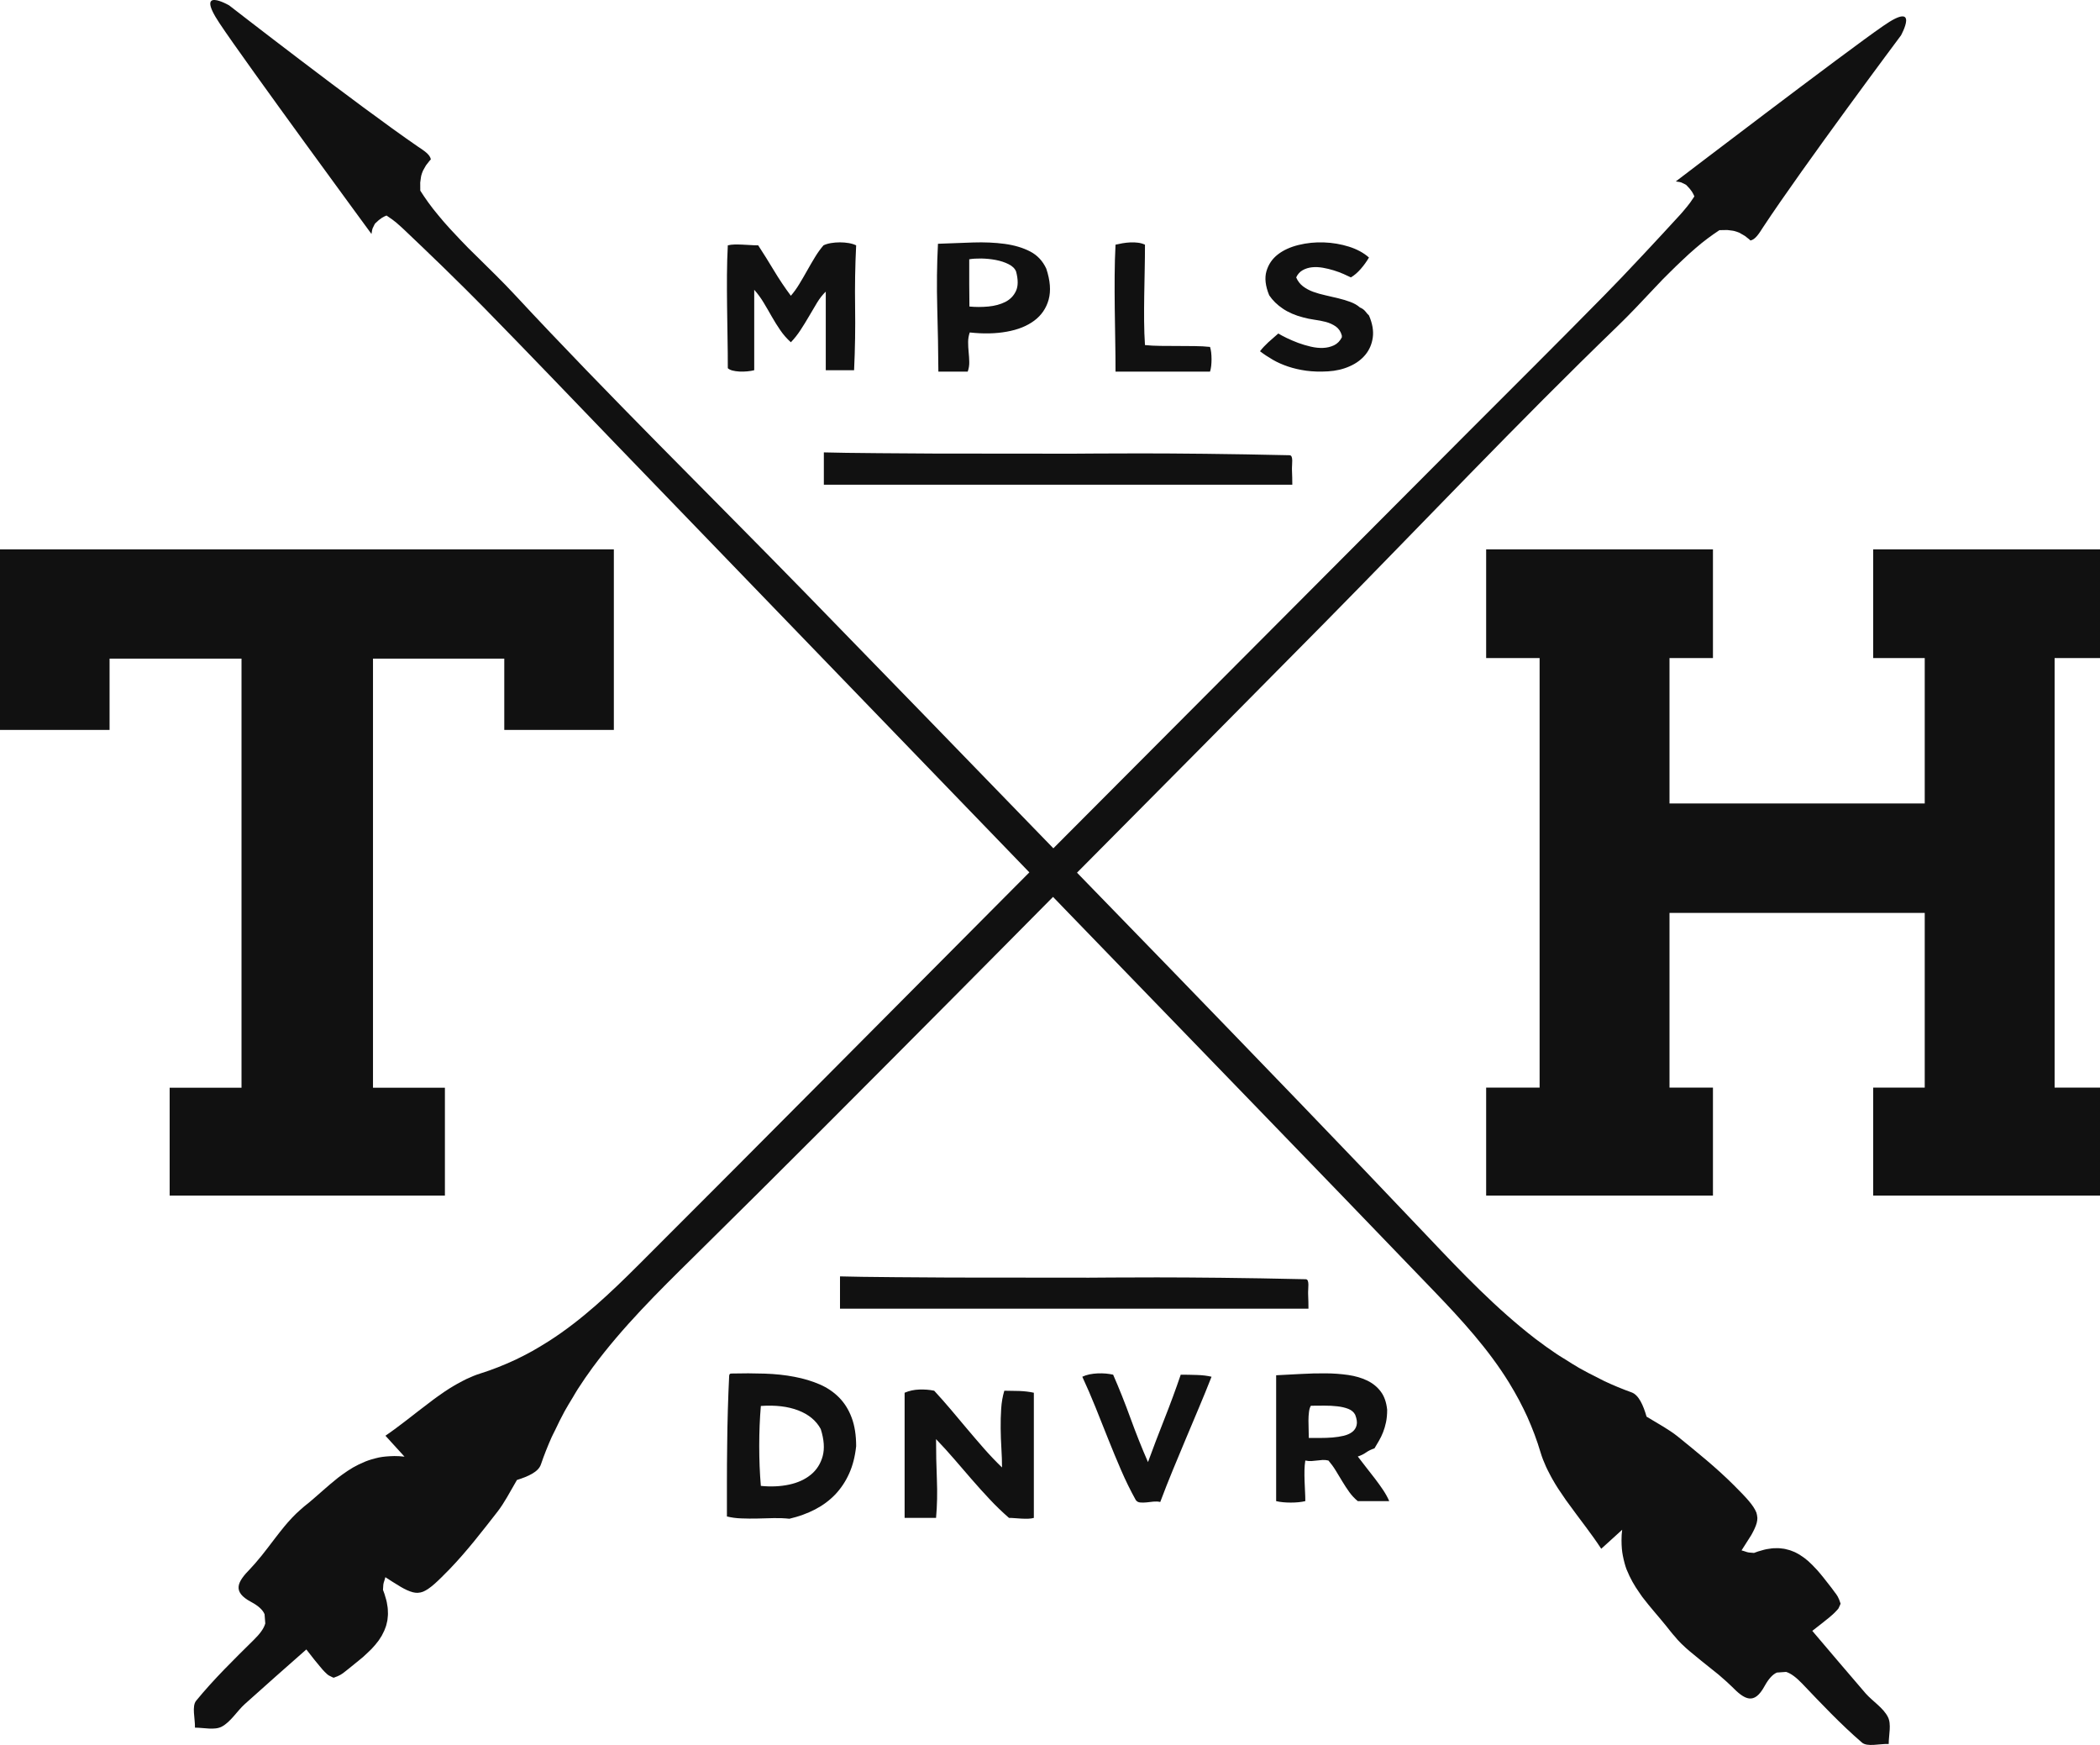
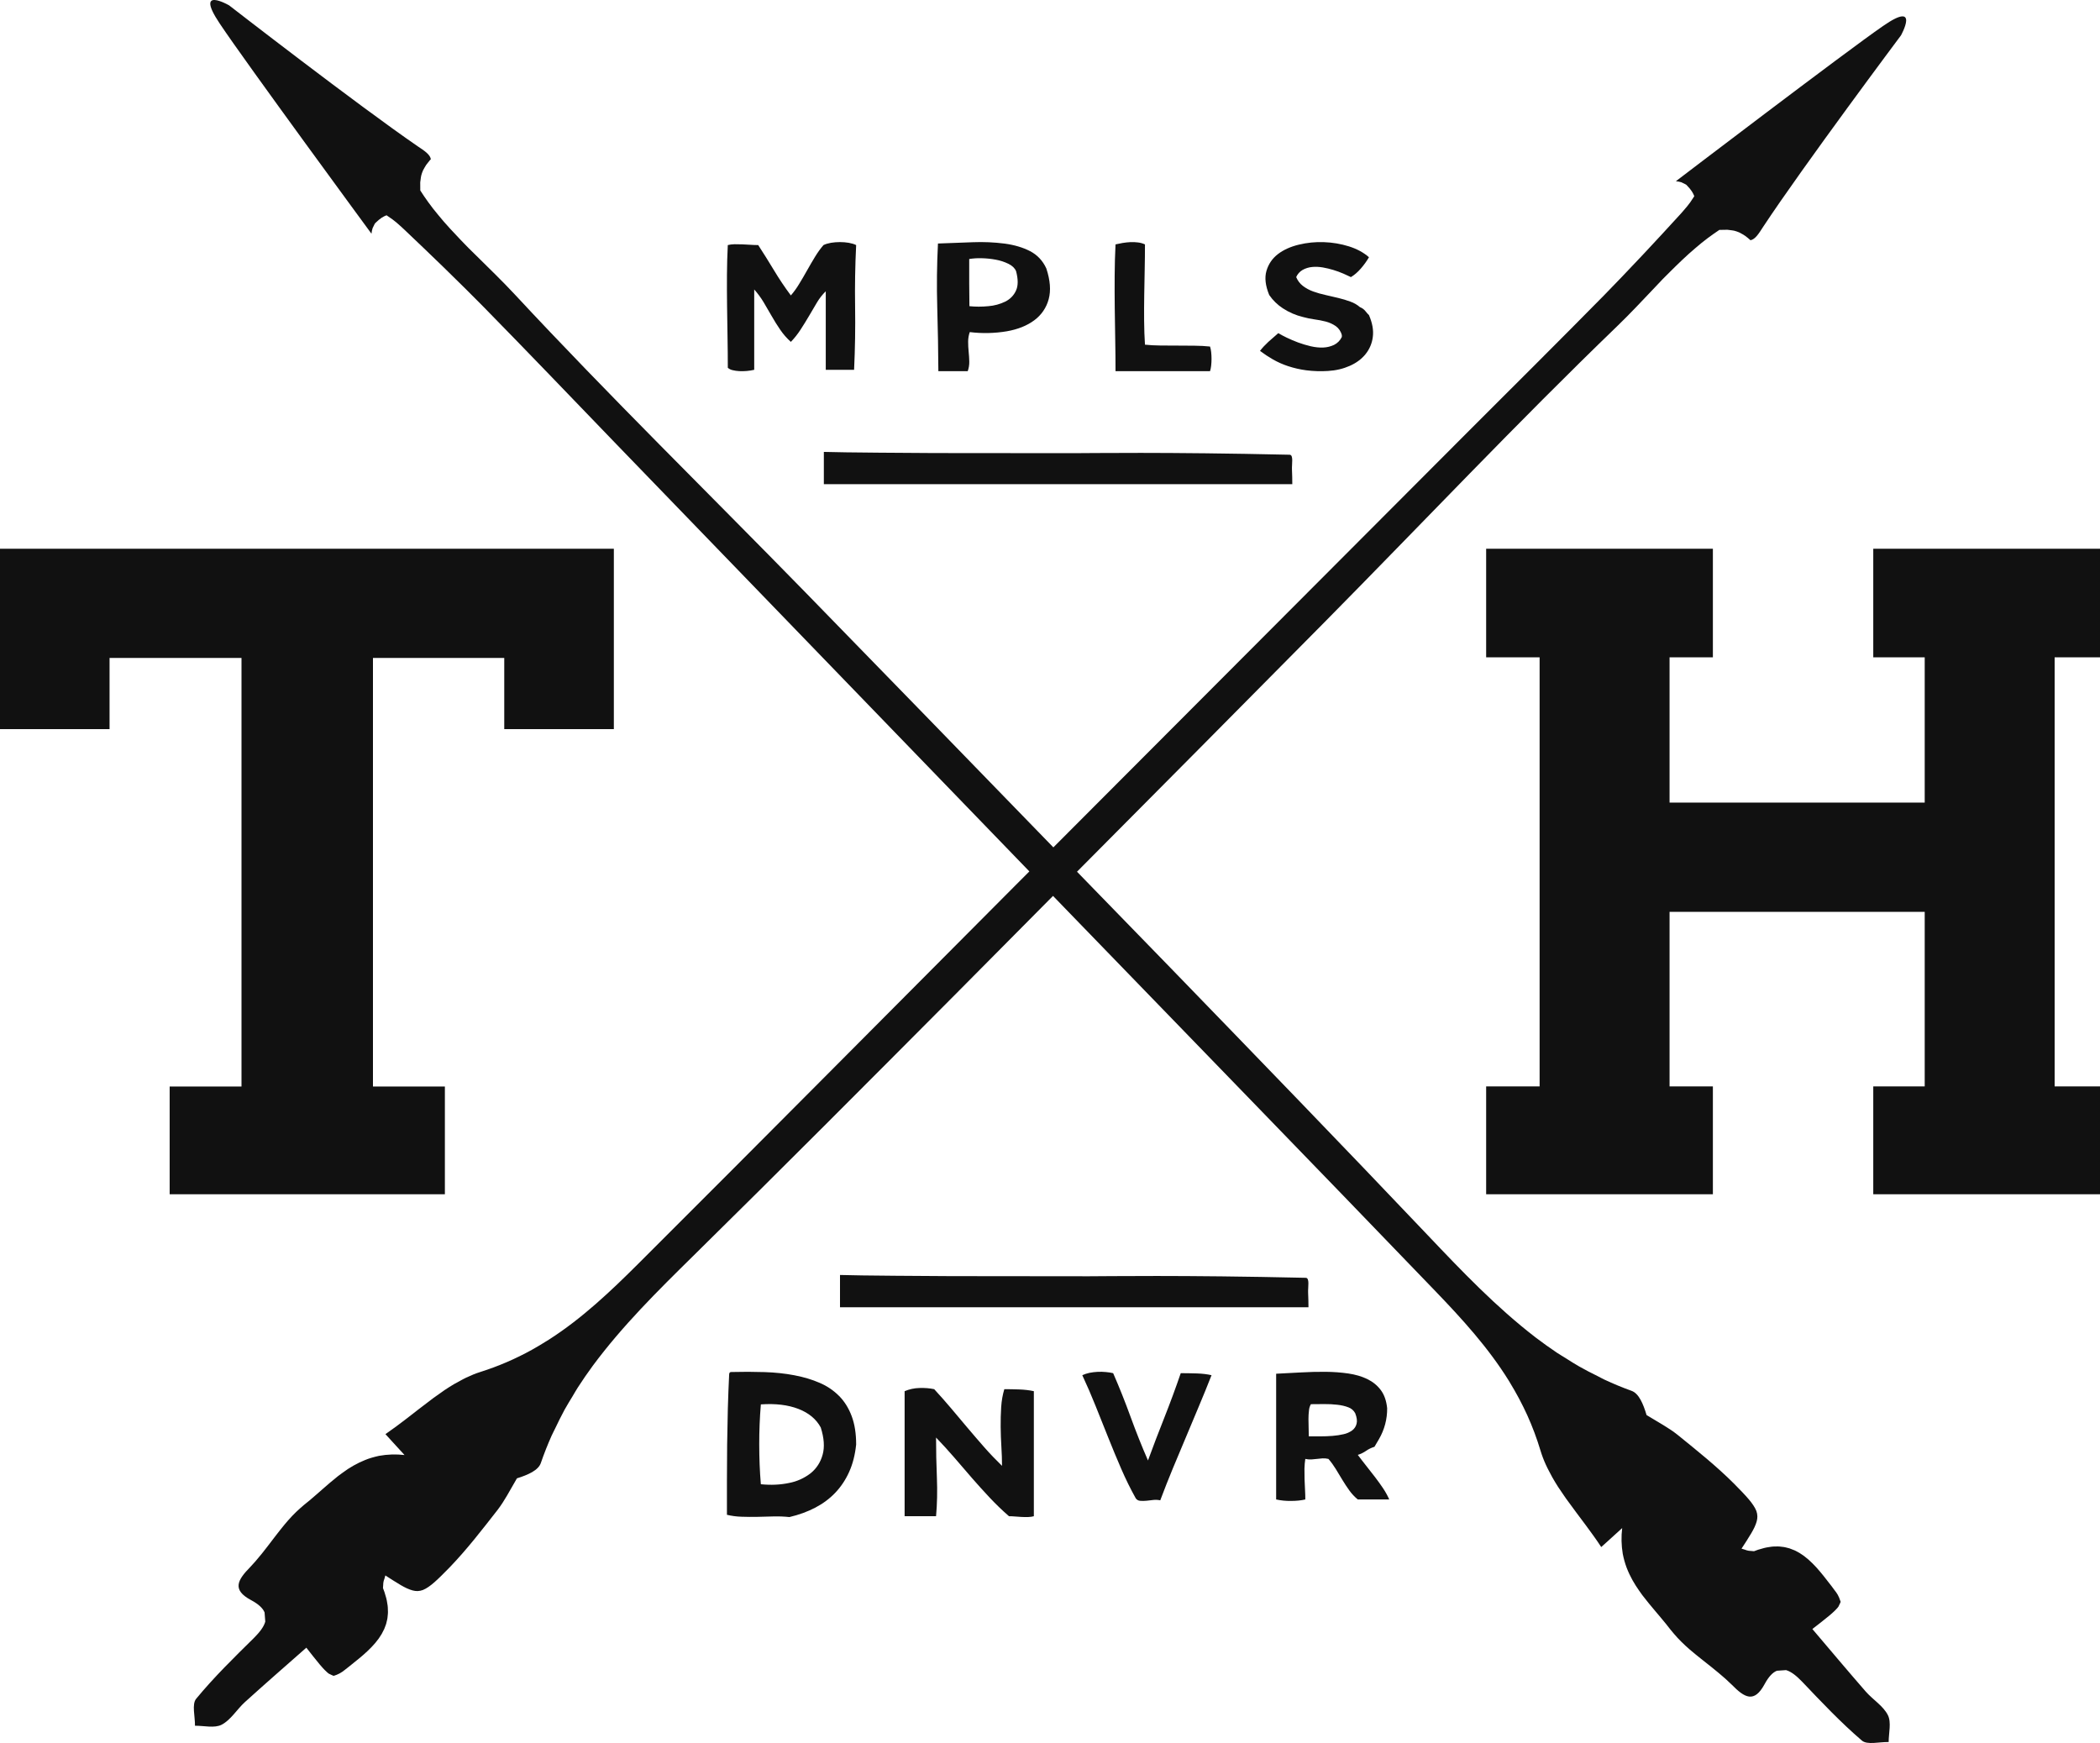
- <svg xmlns="http://www.w3.org/2000/svg" height="108px" width="130px" version="1.1" viewBox="0 0 130 108">
-   <g id="Logo-/-Crest" fill="#111">
-     <path id="Text" d="m51.995 15c0.187 0 0.369 0.015 0.549 0.045 0.18 0.032 0.331 0.079 0.456 0.14-0.063 1.256-0.084 2.529-0.065 3.819 0.02 1.29-0.002 2.594-0.063 3.91h-1.753v-4.864c-0.195 0.186-0.373 0.413-0.538 0.682-0.164 0.269-0.328 0.549-0.496 0.838-0.167 0.289-0.343 0.573-0.527 0.855-0.182 0.28-0.382 0.533-0.6 0.759-0.25-0.226-0.468-0.474-0.655-0.748-0.188-0.274-0.363-0.554-0.527-0.842-0.163-0.289-0.33-0.578-0.502-0.862-0.17-0.284-0.365-0.551-0.584-0.797v4.979c-0.124 0.033-0.268 0.055-0.432 0.071-0.163 0.015-0.325 0.019-0.484 0.011-0.16-0.008-0.304-0.03-0.433-0.063-0.128-0.035-0.223-0.083-0.286-0.145 0-0.624-0.005-1.259-0.018-1.906-0.011-0.647-0.02-1.295-0.028-1.942s-0.011-1.286-0.007-1.918 0.022-1.244 0.053-1.837c0.125-0.031 0.263-0.048 0.415-0.052 0.151-0.002 0.309-0.001 0.473 0.007 0.164 0.005 0.33 0.015 0.502 0.027 0.171 0.012 0.335 0.018 0.491 0.018 0.327 0.502 0.653 1.022 0.975 1.559 0.324 0.54 0.673 1.061 1.047 1.561 0.187-0.216 0.362-0.458 0.524-0.727 0.164-0.272 0.327-0.548 0.486-0.834 0.159-0.284 0.321-0.562 0.485-0.83 0.163-0.27 0.339-0.513 0.525-0.729 0.124-0.061 0.279-0.108 0.462-0.14 0.184-0.03 0.369-0.045 0.555-0.045zm10.331 5.528c-0.691 0.126-1.454 0.141-2.293 0.049-0.067 0.191-0.101 0.392-0.101 0.595 0 0.206 0.01 0.411 0.031 0.616 0.022 0.205 0.034 0.411 0.039 0.615 0.004 0.205-0.027 0.403-0.095 0.597h-1.817c-0.009-1.283-0.031-2.602-0.07-3.956-0.037-1.354-0.023-2.67 0.045-3.956 0.737-0.03 1.459-0.057 2.166-0.08s1.36 0.005 1.962 0.086c0.601 0.082 1.126 0.237 1.575 0.469 0.448 0.232 0.783 0.589 1.003 1.068 0.244 0.736 0.293 1.372 0.147 1.908-0.15 0.539-0.446 0.973-0.89 1.305-0.445 0.333-1.012 0.562-1.702 0.684zm-2.326-4.48v1.52c0 0.47 0.004 0.938 0.012 1.404 0.377 0.037 0.766 0.037 1.169 0 0.402-0.037 0.752-0.134 1.055-0.285 0.3-0.155 0.521-0.38 0.658-0.68 0.139-0.296 0.141-0.698 0.006-1.203-0.074-0.185-0.229-0.336-0.464-0.453-0.235-0.118-0.497-0.204-0.791-0.26-0.293-0.056-0.59-0.084-0.891-0.091-0.302-0.003-0.552 0.012-0.754 0.048zm10.862 0.657c-0.012 0.533-0.022 1.062-0.029 1.596-0.008 0.531-0.011 1.057-0.007 1.574 0.004 0.518 0.022 1.01 0.053 1.482 0.292 0.03 0.612 0.049 0.96 0.051 0.346 0.004 0.698 0.006 1.054 0.006 0.355 0 0.705 0.002 1.053 0.007 0.348 0.002 0.666 0.02 0.96 0.051 0.031 0.092 0.055 0.206 0.071 0.341 0.015 0.137 0.023 0.277 0.023 0.423 0 0.147-0.008 0.287-0.023 0.422-0.016 0.135-0.04 0.249-0.071 0.342h-5.85c0-0.633-0.005-1.279-0.018-1.94-0.012-0.658-0.021-1.321-0.03-1.99-0.008-0.665-0.01-1.328-0.006-1.99 0.004-0.658 0.022-1.306 0.054-1.936 0.134-0.032 0.28-0.06 0.437-0.089 0.159-0.027 0.318-0.043 0.481-0.052 0.161-0.008 0.32-0.001 0.473 0.019 0.154 0.018 0.299 0.06 0.432 0.122 0 0.507-0.006 1.028-0.017 1.561zm11.721 4.666c0.204-0.098 0.365-0.261 0.483-0.492v-0.113c-0.068-0.246-0.193-0.432-0.375-0.56-0.182-0.125-0.389-0.22-0.617-0.281-0.23-0.059-0.467-0.105-0.714-0.138-0.246-0.036-0.476-0.082-0.687-0.141-0.494-0.127-0.912-0.307-1.261-0.544-0.348-0.234-0.629-0.508-0.841-0.823-0.237-0.574-0.294-1.073-0.172-1.493 0.125-0.424 0.359-0.768 0.708-1.039 0.347-0.267 0.777-0.462 1.286-0.586 0.509-0.125 1.031-0.177 1.567-0.157 0.534 0.019 1.048 0.107 1.545 0.262 0.497 0.157 0.911 0.381 1.241 0.673-0.144 0.246-0.313 0.481-0.508 0.705s-0.399 0.4-0.611 0.525c-0.119-0.058-0.273-0.129-0.458-0.212-0.187-0.081-0.389-0.157-0.606-0.224-0.216-0.067-0.442-0.12-0.675-0.162-0.233-0.039-0.455-0.05-0.667-0.028-0.214 0.023-0.405 0.082-0.58 0.18-0.174 0.097-0.307 0.246-0.401 0.446 0.094 0.224 0.235 0.409 0.42 0.551 0.187 0.141 0.399 0.256 0.636 0.342 0.238 0.085 0.492 0.158 0.764 0.217s0.538 0.121 0.797 0.186c0.258 0.062 0.505 0.137 0.739 0.224 0.231 0.086 0.43 0.198 0.59 0.341 0.146 0.06 0.257 0.143 0.339 0.245 0.08 0.106 0.154 0.188 0.221 0.25 0.213 0.491 0.292 0.943 0.237 1.354-0.055 0.41-0.206 0.766-0.452 1.068-0.247 0.303-0.572 0.544-0.975 0.722-0.402 0.181-0.85 0.286-1.343 0.316-0.492 0.029-0.942 0.015-1.35-0.04-0.408-0.057-0.783-0.143-1.126-0.259-0.344-0.116-0.658-0.254-0.942-0.419-0.285-0.165-0.55-0.34-0.795-0.527 0.142-0.186 0.316-0.37 0.515-0.555 0.2-0.182 0.405-0.362 0.617-0.543 0.136 0.083 0.311 0.175 0.528 0.281 0.217 0.104 0.45 0.203 0.7 0.298 0.251 0.092 0.512 0.171 0.784 0.234 0.271 0.062 0.528 0.09 0.771 0.078 0.24-0.01 0.464-0.066 0.668-0.162zm-31.583 6.629c1.107 0.041 5.707 0.066 6.832 0.072 1.125 0.005 7.468 0.008 8.574 0.008 1.107 0 5.661-0.08 13.426 0.096 0.255 0.005 0.132 0.581 0.147 0.911 0.014 0.33 0.021 0.634 0.021 0.913h-29v-2zm0.948 58.501c0.334 0.34 0.593 0.755 0.776 1.248 0.184 0.491 0.276 1.077 0.276 1.756-0.067 0.638-0.21 1.203-0.432 1.694-0.221 0.493-0.507 0.921-0.857 1.293-0.352 0.368-0.766 0.677-1.246 0.928-0.48 0.249-1.012 0.444-1.596 0.58-0.309-0.033-0.633-0.046-0.969-0.039-0.339 0.009-0.677 0.017-1.014 0.026-0.339 0.007-0.67 0.006-0.989-0.008-0.322-0.01-0.621-0.052-0.897-0.12v-2.112c0-0.738 0.004-1.484 0.015-2.242 0.005-0.755 0.021-1.501 0.042-2.24 0.022-0.738 0.048-1.442 0.082-2.113 0-0.017 0.004-0.039 0.013-0.065 0.016-0.049 0.058-0.075 0.124-0.075 0.71-0.018 1.394-0.016 2.053 0.006 0.66 0.021 1.278 0.087 1.853 0.198 0.576 0.109 1.096 0.267 1.565 0.47 0.468 0.204 0.867 0.475 1.201 0.815zm-1.021 3.629c0.127-0.469 0.088-1.028-0.119-1.682-0.281-0.52-0.744-0.903-1.388-1.152-0.642-0.247-1.417-0.34-2.32-0.276-0.067 0.786-0.1 1.611-0.1 2.473s0.033 1.686 0.1 2.474c0.622 0.062 1.202 0.036 1.742-0.078 0.539-0.114 0.99-0.319 1.351-0.614 0.361-0.294 0.605-0.678 0.734-1.145zm9.225 1.431c-0.359-0.414-0.717-0.83-1.077-1.248-0.359-0.417-0.735-0.831-1.129-1.24 0 0.82 0.017 1.646 0.051 2.481 0.034 0.836 0.018 1.634-0.051 2.394h-1.946v-7.747c0.283-0.121 0.585-0.188 0.91-0.198 0.323-0.011 0.631 0.012 0.921 0.073 0.349 0.38 0.694 0.768 1.031 1.166 0.336 0.401 0.676 0.803 1.017 1.209 0.342 0.405 0.689 0.811 1.044 1.215 0.352 0.4 0.722 0.788 1.107 1.16 0-0.372-0.014-0.764-0.039-1.179-0.027-0.413-0.04-0.828-0.045-1.241-0.004-0.414 0.006-0.821 0.032-1.219 0.026-0.4 0.091-0.769 0.194-1.111 0.28 0 0.587 0.006 0.92 0.016 0.332 0.012 0.635 0.049 0.908 0.109v7.747c-0.103 0.031-0.222 0.045-0.359 0.051-0.136 0.002-0.275 0.001-0.417-0.007-0.14-0.007-0.277-0.017-0.41-0.028-0.132-0.012-0.25-0.016-0.353-0.016-0.427-0.373-0.829-0.76-1.205-1.164-0.378-0.402-0.744-0.808-1.104-1.223zm12.941-6.477c0.323 0 0.659 0.007 1.007 0.018s0.647 0.048 0.9 0.109c-0.253 0.642-0.512 1.282-0.782 1.918-0.268 0.634-0.537 1.274-0.805 1.913-0.269 0.638-0.538 1.284-0.806 1.935-0.27 0.652-0.529 1.313-0.782 1.986-0.127-0.03-0.265-0.036-0.416-0.023-0.149 0.018-0.295 0.031-0.439 0.049-0.141 0.013-0.272 0.015-0.389 0.004-0.12-0.011-0.21-0.062-0.274-0.156-0.323-0.58-0.624-1.192-0.9-1.831-0.278-0.641-0.545-1.286-0.806-1.942-0.26-0.653-0.521-1.308-0.782-1.959-0.261-0.65-0.535-1.281-0.819-1.894 0.127-0.061 0.273-0.109 0.439-0.146 0.166-0.032 0.338-0.054 0.517-0.062 0.176-0.007 0.349-0.003 0.515 0.012 0.165 0.017 0.312 0.04 0.438 0.069 0.379 0.867 0.738 1.768 1.078 2.706 0.341 0.936 0.7 1.84 1.079 2.704 0.316-0.864 0.653-1.751 1.013-2.659 0.359-0.908 0.698-1.823 1.014-2.751zm7.694 7.224c0.013 0.213 0.018 0.412 0.018 0.602-0.258 0.061-0.559 0.09-0.902 0.09-0.344 0-0.646-0.029-0.903-0.09v-7.79c0.492-0.023 1-0.05 1.525-0.08 0.522-0.03 1.032-0.043 1.523-0.039 0.492 0.002 0.962 0.037 1.408 0.101 0.445 0.065 0.84 0.18 1.184 0.347 0.343 0.167 0.624 0.395 0.838 0.683 0.216 0.287 0.347 0.663 0.394 1.125 0 0.288-0.024 0.545-0.071 0.77-0.047 0.222-0.107 0.429-0.182 0.618-0.074 0.189-0.159 0.364-0.252 0.523-0.094 0.16-0.188 0.317-0.281 0.477-0.196 0.063-0.368 0.146-0.517 0.251-0.149 0.106-0.321 0.19-0.515 0.252 0.164 0.219 0.338 0.444 0.521 0.675 0.184 0.232 0.366 0.464 0.546 0.701 0.179 0.235 0.347 0.468 0.505 0.704 0.155 0.235 0.281 0.463 0.374 0.682h-1.946c-0.195-0.159-0.37-0.345-0.523-0.556-0.152-0.213-0.297-0.433-0.433-0.66-0.137-0.228-0.273-0.454-0.41-0.677-0.137-0.224-0.287-0.43-0.451-0.62-0.134-0.03-0.257-0.042-0.37-0.034-0.114 0.007-0.227 0.019-0.341 0.034-0.113 0.016-0.228 0.027-0.345 0.033-0.118 0.007-0.242-0.004-0.376-0.033-0.03 0.19-0.048 0.391-0.052 0.602-0.004 0.213-0.001 0.431 0.006 0.655 0.008 0.223 0.017 0.443 0.028 0.654zm0.246-4.922c-0.022 0.168-0.033 0.348-0.033 0.542s0.004 0.387 0.011 0.575c0.007 0.191 0.01 0.357 0.01 0.497h0.709c0.254 0 0.507-0.009 0.755-0.028 0.249-0.022 0.479-0.056 0.692-0.106 0.212-0.051 0.388-0.129 0.529-0.235 0.141-0.108 0.233-0.246 0.274-0.418 0.044-0.169 0.015-0.386-0.086-0.646-0.085-0.167-0.229-0.289-0.425-0.366-0.199-0.078-0.427-0.131-0.681-0.159-0.256-0.031-0.526-0.044-0.81-0.042-0.285 0.005-0.56 0.006-0.827 0.006-0.058 0.087-0.097 0.213-0.118 0.38zm-29.033-8.386c1.107 0.041 5.707 0.066 6.832 0.072 1.125 0.005 7.468 0.008 8.574 0.008 1.107 0 5.661-0.08 13.426 0.096 0.255 0.005 0.132 0.581 0.147 0.911 0.014 0.33 0.021 0.634 0.021 0.913h-29v-2z" />
-     <path id="Crest" d="m115.96 34h3.19 8.04 2.81v6.729h-2.81v26.585h2.81v6.686h-2.81-8.04-3.19v-6.686h3.19v-10.812h-15.8v10.812h2.69v6.686h-2.69-8.041-3.309v-6.686h3.309v-26.585h-3.309v-6.729h3.309 8.041 2.69v6.729h-2.69v9h15.8v-9h-3.19v-6.729zm-5.96 69.52c-0.26 0.11-0.51 0.38-0.76 0.83-0.65 1.2-1.24 0.85-2.04 0.03-0.2-0.2-0.42-0.39-0.81-0.73l-0.45-0.36c-0.41-0.33-0.82-0.65-1.33-1.08-0.16-0.13-0.31-0.27-0.53-0.48-0.16-0.16-0.31-0.32-0.45-0.5-0.01-0.01-0.02-0.01-0.22-0.26-0.09-0.11-0.18-0.22-0.27-0.34-0.45-0.56-0.96-1.116-1.47-1.785-0.05-0.081-0.11-0.148-0.19-0.275-0.15-0.212-0.29-0.429-0.42-0.663-0.13-0.235-0.25-0.479-0.37-0.775-0.09-0.246-0.16-0.502-0.23-0.856-0.05-0.263-0.08-0.538-0.08-0.962 0-0.205 0.01-0.413 0.04-0.632-0.32 0.298-0.579 0.526-0.898 0.817-0.124 0.112-0.25 0.224-0.398 0.359-0.152-0.235-0.313-0.464-0.475-0.694-0.11-0.153-0.223-0.306-0.472-0.646-0.371-0.497-0.743-0.986-1.239-1.673-0.113-0.16-0.221-0.32-0.487-0.718-0.126-0.196-0.245-0.393-0.358-0.594-0.073-0.126-0.137-0.256-0.204-0.385-0.057-0.113-0.119-0.223-0.185-0.373-0.132-0.292-0.25-0.589-0.34-0.893-0.22-0.742-0.486-1.445-0.821-2.2-0.148-0.324-0.306-0.643-0.506-1.025-0.177-0.331-0.364-0.657-0.625-1.089-1.276-2.064-2.909-3.855-4.61-5.624-7.537-7.843-15.126-15.649-22.686-23.47-0.31-0.32-0.62-0.642-0.928-0.962-2.022 2.037-4.037 4.08-6.06 6.113-5.387 5.418-10.781 10.842-16.229 16.209-2.187 2.153-4.363 4.306-6.206 6.796-0.321 0.437-0.63 0.887-0.925 1.345-0.111 0.174-0.212 0.355-0.318 0.531-0.172 0.282-0.344 0.562-0.504 0.852-0.209 0.382-0.4 0.777-0.588 1.172-0.068 0.144-0.146 0.28-0.211 0.427-0.242 0.545-0.466 1.107-0.664 1.687-0.153 0.46-0.795 0.742-1.482 0.957-0.197 0.334-0.382 0.669-0.615 1.071-0.178 0.303-0.363 0.598-0.575 0.874-0.947 1.214-1.895 2.448-2.964 3.559-0.759 0.777-1.214 1.225-1.663 1.413-0.101 0.038-0.199 0.06-0.329 0.067-0.193 0.006-0.394-0.047-0.671-0.171-0.11-0.05-0.224-0.109-0.371-0.195-0.12-0.069-0.255-0.153-0.487-0.299-0.145-0.094-0.299-0.192-0.471-0.303-0.027 0.115-0.066 0.231-0.102 0.341-0.016 0.055-0.029 0.105-0.045 0.442 0.063 0.156 0.116 0.307 0.202 0.623 0.022 0.084 0.044 0.171 0.085 0.456 0.008 0.063 0.017 0.13 0.021 0.406-0.001 0.052 0 0.106-0.031 0.375-0.007 0.04-0.012 0.09-0.079 0.35-0.01 0.03-0.019 0.07-0.119 0.32-0.013 0.03-0.026 0.06-0.155 0.31-0.016 0.02-0.03 0.05-0.186 0.29-0.018 0.02-0.033 0.04-0.213 0.27-0.018 0.02-0.035 0.04-0.233 0.26-0.123 0.12-0.206 0.2-0.249 0.24-0.03 0.03-0.059 0.06-0.257 0.24-0.056 0.05-0.113 0.09-0.253 0.21-0.205 0.17-0.416 0.34-0.628 0.51-0.084 0.06-0.169 0.14-0.253 0.2-0.184 0.15-0.324 0.25-0.703 0.38-0.027 0-0.058-0.02-0.3-0.14-0.053-0.03-0.103-0.07-0.254-0.22-0.069-0.07-0.139-0.14-0.309-0.35-0.212-0.25-0.462-0.56-0.83-1.04-1.279 1.13-2.558 2.25-3.809 3.38-0.495 0.45-0.867 1.1-1.431 1.4-0.445 0.23-1.098 0.06-1.655 0.06 0.013-0.57-0.207-1.33 0.077-1.67 1.097-1.34 2.338-2.55 3.572-3.77 0.355-0.35 0.614-0.68 0.704-1.01l-0.044-0.569c-0.107-0.266-0.376-0.517-0.832-0.761-1.192-0.637-0.854-1.238-0.053-2.054 0.198-0.206 0.385-0.424 0.716-0.828 0.119-0.148 0.237-0.299 0.353-0.451 0.321-0.418 0.633-0.84 1.058-1.359 0.131-0.158 0.265-0.311 0.473-0.533 0.155-0.164 0.316-0.319 0.484-0.466 0.01-0.008 0.018-0.017 0.257-0.224 0.112-0.088 0.223-0.179 0.333-0.269 0.556-0.466 1.1-0.98 1.758-1.503 0.079-0.056 0.147-0.114 0.271-0.201 0.209-0.152 0.424-0.295 0.654-0.431 0.232-0.133 0.473-0.252 0.766-0.372 0.241-0.096 0.495-0.172 0.844-0.251 0.261-0.051 0.534-0.078 0.955-0.088 0.201 0.001 0.409 0.01 0.626 0.037-0.298-0.324-0.528-0.579-0.819-0.898-0.113-0.124-0.227-0.25-0.361-0.397 0.231-0.159 0.457-0.321 0.682-0.488 0.153-0.112 0.302-0.227 0.637-0.482 0.489-0.379 0.971-0.758 1.646-1.265 0.157-0.118 0.315-0.229 0.705-0.5 0.194-0.131 0.388-0.252 0.586-0.368 0.124-0.075 0.253-0.142 0.38-0.21 0.111-0.058 0.221-0.122 0.366-0.191 0.29-0.136 0.583-0.259 0.883-0.352 0.734-0.23 1.429-0.506 2.173-0.852 0.322-0.152 0.636-0.315 1.012-0.52 0.327-0.183 0.647-0.375 1.073-0.644 2.034-1.306 3.792-2.972 5.528-4.706 7.698-7.685 15.357-15.42 23.032-23.127 0.386-0.389 0.773-0.776 1.158-1.163-8.512-8.806-17.015-17.619-25.523-26.428-2.746-2.85-5.487-5.716-8.262-8.547-0.719-0.733-1.451-1.456-2.187-2.175-0.114-0.113-0.229-0.225-0.343-0.337-0.784-0.761-1.574-1.516-2.365-2.268-0.116-0.112-0.237-0.221-0.508-0.458-0.143-0.117-0.289-0.233-0.606-0.441-0.194 0.077-0.374 0.165-0.703 0.488-0.018 0.022-0.036 0.046-0.161 0.311-0.019 0.059-0.035 0.115-0.068 0.342 0 0-7.824-10.657-9.399-13.031-1.588-2.376 0.588-1.117 0.588-1.117 0 0 7.939 6.168 11.67 8.73 0.419 0.28 0.762 0.5 0.817 0.801-0.038 0.037-0.081 0.084-0.283 0.345-0.02 0.029-0.04 0.059-0.203 0.352-0.043 0.097-0.08 0.204-0.11 0.313-0.015 0.062-0.022 0.13-0.062 0.423-0.004 0.147 0.007 0.302 0.003 0.502 0.16 0.247 0.32 0.491 0.492 0.726 0.188 0.263 0.388 0.517 0.594 0.763 0.243 0.299 0.488 0.584 0.754 0.871 0.223 0.24 0.445 0.482 0.673 0.718 0.306 0.327 0.629 0.649 0.957 0.965 0.8 0.793 1.613 1.574 2.369 2.39 5.85 6.296 12.003 12.32 18.002 18.471 5.126 5.256 10.237 10.53 15.35 15.802 8.571-8.606 17.149-17.205 25.724-25.808 2.795-2.799 5.607-5.593 8.385-8.42 0.723-0.734 1.433-1.48 2.133-2.229 0.11-0.116 0.22-0.232 0.33-0.35 0.75-0.799 1.49-1.602 2.23-2.409 0.11-0.119 0.21-0.242 0.44-0.517 0.12-0.145 0.23-0.295 0.44-0.616-0.08-0.194-0.17-0.375-0.5-0.704-0.02-0.016-0.04-0.035-0.31-0.159-0.05-0.017-0.11-0.033-0.34-0.064 0 0 10.49-8.003 12.83-9.617 2.33-1.626 1.11 0.579 1.11 0.579s-6.03 8.072-8.53 11.863c-0.27 0.424-0.49 0.773-0.79 0.831-0.03-0.038-0.08-0.08-0.34-0.281-0.03-0.022-0.06-0.04-0.35-0.202-0.1-0.043-0.21-0.077-0.32-0.107-0.06-0.016-0.12-0.021-0.42-0.058-0.14-0.003-0.29 0.009-0.49 0.009-0.24 0.164-0.49 0.328-0.72 0.505-0.26 0.192-0.51 0.396-0.75 0.604-0.29 0.251-0.57 0.499-0.85 0.772-0.24 0.227-0.48 0.454-0.71 0.686-0.32 0.311-0.64 0.639-0.95 0.973-0.77 0.817-1.54 1.644-2.34 2.416-6.182 5.967-12.088 12.234-18.124 18.348-5.098 5.165-10.212 10.313-15.324 15.463 1.94 2.001 3.886 3.994 5.824 5.995 5.315 5.491 10.634 10.986 15.897 16.538 2.112 2.228 4.225 4.444 6.672 6.33 0.432 0.328 0.875 0.644 1.326 0.947 0.171 0.114 0.35 0.217 0.524 0.326 0.277 0.176 0.553 0.354 0.839 0.517 0.376 0.216 0.765 0.413 1.155 0.606 0.142 0.07 0.277 0.149 0.421 0.216 0.539 0.252 1.09 0.482 1.67 0.69 0.45 0.159 0.73 0.809 0.93 1.503 0.33 0.203 0.66 0.395 1.06 0.633 0.29 0.181 0.59 0.371 0.86 0.588 1.19 0.968 2.4 1.936 3.49 3.028 0.77 0.771 1.21 1.236 1.39 1.692 0.03 0.1 0.05 0.201 0.06 0.331 0 0.194-0.05 0.398-0.18 0.676-0.05 0.109-0.11 0.224-0.19 0.37-0.08 0.121-0.16 0.256-0.31 0.488-0.09 0.147-0.19 0.3-0.3 0.471 0.11 0.028 0.23 0.071 0.34 0.107 0.05 0.017 0.1 0.031 0.43 0.051 0.16-0.063 0.31-0.115 0.62-0.196 0.09-0.022 0.17-0.045 0.46-0.082 0.06-0.008 0.13-0.017 0.4-0.017 0.05 0.001 0.1 0.001 0.37 0.036 0.04 0.008 0.09 0.013 0.34 0.083 0.04 0.01 0.08 0.021 0.33 0.124 0.03 0.013 0.06 0.026 0.3 0.16 0.02 0.015 0.05 0.031 0.28 0.191 0.02 0.016 0.05 0.032 0.27 0.217 0.02 0.018 0.04 0.035 0.25 0.239 0.02 0.019 0.04 0.042 0.24 0.253 0.03 0.028 0.06 0.06 0.23 0.261 0.05 0.056 0.1 0.114 0.21 0.256 0.17 0.21 0.33 0.425 0.5 0.638 0.06 0.087 0.13 0.173 0.19 0.259 0.15 0.186 0.25 0.33 0.37 0.713 0 0.027-0.02 0.059-0.13 0.301-0.04 0.052-0.08 0.102-0.23 0.253-0.07 0.07-0.14 0.138-0.34 0.305-0.26 0.21-0.57 0.46-1.05 0.83 1.11 1.3 2.2 2.6 3.31 3.88 0.45 0.5 1.08 0.88 1.37 1.45 0.23 0.45 0.05 1.11 0.05 1.67-0.57-0.02-1.33 0.2-1.66-0.09-1.31-1.13-2.5-2.39-3.7-3.65-0.35-0.36-0.67-0.62-0.99-0.72l-0.57 0.04zm-72-58.343h-6.783v-4.411h-8.127v26.556h4.452v6.678h-4.452-8.139-4.449v-6.678h4.449v-26.556h-8.168v4.411h-6.783v-4.411-6.766h6.783 24.434 6.783v6.766 4.411z" />
+ <svg width="100" height="83">
+   <g fill="#111" fill-rule="nonzero">
+     <path d="M39.996 11.528c.144 0 .284.011.422.034.139.025.255.06.351.108a45.409 45.409 0 0 0-.05 2.935 48.18 48.18 0 0 1-.048 3.005h-1.349v-3.739a2.59 2.59 0 0 0-.414.525c-.125.207-.252.422-.38.644-.13.222-.265.44-.406.657-.14.215-.294.41-.462.583a3.161 3.161 0 0 1-.504-.575 8.8 8.8 0 0 1-.405-.647 26.027 26.027 0 0 0-.386-.662 4.04 4.04 0 0 0-.45-.612v3.826a2.624 2.624 0 0 1-.705.063 1.723 1.723 0 0 1-.332-.048.492.492 0 0 1-.22-.112c0-.48-.005-.968-.014-1.465a354.45 354.45 0 0 1-.022-1.492 77.21 77.21 0 0 1-.005-1.474c.003-.486.017-.957.04-1.412.097-.024.203-.037.32-.04a10.117 10.117 0 0 1 .75.026c.132.01.257.014.378.014.251.385.502.786.75 1.198.249.415.517.815.805 1.2.144-.166.279-.352.403-.56.126-.208.252-.42.374-.64.123-.218.247-.432.373-.638.126-.207.26-.394.404-.56.095-.047.215-.083.355-.108.141-.023.284-.034.427-.034zm7.947 4.248a6.154 6.154 0 0 1-1.764.038 1.387 1.387 0 0 0-.077.457c0 .159.008.316.024.473.017.158.026.316.03.473.003.158-.021.31-.074.459h-1.398c-.006-.986-.023-2-.053-3.04a37.86 37.86 0 0 1 .034-3.04c.567-.023 1.122-.044 1.667-.062a9.149 9.149 0 0 1 1.509.066c.462.063.866.182 1.211.36.345.18.602.453.772.821.188.566.225 1.054.113 1.467a1.826 1.826 0 0 1-.685 1.003c-.342.255-.778.432-1.309.525zm-1.79-3.443v1.168c0 .362.004.721.01 1.079.29.03.59.03.9 0a2.25 2.25 0 0 0 .81-.219c.232-.119.402-.292.507-.522.107-.228.108-.537.005-.925-.058-.142-.177-.258-.357-.348a2.302 2.302 0 0 0-.609-.2 4.124 4.124 0 0 0-.685-.07 3.178 3.178 0 0 0-.58.037zm8.356.505c-.01.41-.017.817-.022 1.227a51.31 51.31 0 0 0-.005 1.21c.003.397.017.776.04 1.138.225.023.471.038.739.04.266.003.537.004.81.004s.543.002.81.005c.268.002.513.016.74.04a1.3 1.3 0 0 1 .053.261 2.952 2.952 0 0 1 0 .65c-.011.104-.03.192-.054.263h-4.5c0-.487-.004-.983-.014-1.491-.01-.506-.016-1.015-.023-1.529a81.75 81.75 0 0 1-.004-1.53c.003-.505.017-1.003.041-1.488.103-.024.216-.046.336-.068.123-.02.245-.033.37-.04.124-.006.246 0 .364.015.119.014.23.046.332.093 0 .39-.004.79-.013 1.2zm9.016 3.586a.81.81 0 0 0 .372-.378v-.087a.746.746 0 0 0-.289-.43 1.526 1.526 0 0 0-.474-.216 4.682 4.682 0 0 0-.55-.106 4.15 4.15 0 0 1-.528-.109 3.054 3.054 0 0 1-.97-.418 2.326 2.326 0 0 1-.647-.632c-.182-.442-.226-.825-.132-1.148.096-.326.276-.59.544-.798.267-.205.598-.355.99-.45a4.352 4.352 0 0 1 1.205-.121c.41.014.807.082 1.189.201.382.121.7.293.954.517-.11.19-.24.37-.39.542-.15.172-.307.308-.47.404-.092-.045-.21-.1-.353-.163a4.473 4.473 0 0 0-.985-.297c-.18-.03-.35-.038-.513-.021a1.149 1.149 0 0 0-.447.138.737.737 0 0 0-.308.343c.072.172.18.314.323.423.144.109.307.197.49.263.182.066.377.121.587.167.21.045.414.093.613.143.199.047.388.105.569.172a1.4 1.4 0 0 1 .454.262c.112.046.197.11.26.189.062.08.119.143.17.191.164.378.225.725.183 1.041a1.607 1.607 0 0 1-.348.82c-.19.234-.44.419-.75.556-.31.138-.654.22-1.033.243a5.391 5.391 0 0 1-1.038-.032 4.736 4.736 0 0 1-.867-.198 3.944 3.944 0 0 1-.724-.322 5.724 5.724 0 0 1-.612-.405c.11-.143.243-.285.396-.427.154-.14.312-.278.475-.417a5.1 5.1 0 0 0 .406.216c.167.08.346.156.539.229.193.07.393.131.602.18.209.047.406.069.594.06a1.33 1.33 0 0 0 .513-.125zm-24.294 5.095c.851.031 4.39.05 5.255.055.866.004 5.744.006 6.596.006.851 0 4.354-.061 10.328.074.196.003.1.446.112.7.011.254.016.487.016.702H39.231v-1.537zm.73 44.959c.256.261.455.58.596.959.142.377.212.827.212 1.349-.051.49-.161.924-.332 1.302-.17.379-.39.708-.66.993-.27.284-.589.52-.958.714-.369.191-.778.341-1.227.446a5.827 5.827 0 0 0-.746-.03c-.26.007-.52.012-.78.02-.26.005-.515.004-.76-.006a3.363 3.363 0 0 1-.69-.092v-1.624a127.642 127.642 0 0 1 .043-3.444c.017-.568.037-1.109.063-1.624 0-.013.003-.03.01-.05.012-.038.045-.057.095-.057a26.66 26.66 0 0 1 1.58.004c.507.016.983.067 1.425.152.443.084.844.205 1.204.362a2.9 2.9 0 0 1 .924.626zm-.787 2.789c.099-.361.069-.79-.091-1.293-.216-.4-.572-.694-1.067-.885-.495-.19-1.09-.262-1.785-.213a22.499 22.499 0 0 0-.077 1.9c0 .664.026 1.297.077 1.902.478.048.925.028 1.34-.06a2.403 2.403 0 0 0 1.04-.471c.277-.227.464-.521.563-.88zm7.097 1.1c-.277-.32-.552-.638-.828-.96-.277-.32-.566-.638-.869-.953 0 .63.013 1.265.04 1.907.025.643.013 1.256-.04 1.84h-1.497v-5.954a1.93 1.93 0 0 1 .7-.152c.249-.009.485.009.709.056.268.292.533.59.792.896l.783.93c.263.31.53.623.803.933.27.308.555.605.851.892 0-.287-.01-.587-.03-.907a17.66 17.66 0 0 1-.034-.954c-.003-.318.005-.63.024-.936.02-.308.07-.591.15-.854.215 0 .451.004.707.013.256.009.489.037.699.083v5.954c-.08.023-.171.035-.277.039a4.184 4.184 0 0 1-.32-.005 9.591 9.591 0 0 1-.315-.022 2.994 2.994 0 0 0-.272-.012 12.536 12.536 0 0 1-.927-.894c-.29-.31-.573-.622-.85-.94zm9.954-4.978c.249 0 .507.005.775.013.267.009.498.038.692.084-.194.494-.394.985-.6 1.474a525.648 525.648 0 0 0-1.24 2.958c-.208.5-.407 1.009-.602 1.526a1.005 1.005 0 0 0-.32-.018c-.114.014-.227.024-.337.038-.109.01-.21.011-.3.003a.269.269 0 0 1-.21-.12c-.249-.445-.48-.916-.693-1.407-.213-.493-.42-.988-.62-1.493-.2-.502-.4-1.005-.602-1.505-.2-.5-.41-.985-.63-1.456.098-.046.21-.084.338-.112a2.712 2.712 0 0 1 .794-.038c.127.012.24.03.337.053.292.666.568 1.359.83 2.08.262.718.538 1.413.829 2.077.243-.664.502-1.345.78-2.043.276-.698.536-1.402.78-2.114zm5.919 5.551c.01.164.014.317.014.463-.199.047-.43.07-.694.07a3.08 3.08 0 0 1-.695-.07v-5.987c.379-.017.77-.038 1.173-.062a18.24 18.24 0 0 1 1.172-.03c.379.003.74.03 1.083.079.342.05.646.138.911.266.264.129.48.304.644.525.166.22.267.51.303.865a2.861 2.861 0 0 1-.388 1.468c-.072.123-.145.244-.216.367-.15.048-.283.112-.398.193a1.425 1.425 0 0 1-.396.193c.126.17.26.342.4.519.142.179.282.357.421.539.138.18.267.36.388.54.12.182.216.357.288.525h-1.497a2.256 2.256 0 0 1-.402-.428 7.733 7.733 0 0 1-.334-.507l-.315-.52a3.606 3.606 0 0 0-.347-.476 1.003 1.003 0 0 0-.285-.026 3.754 3.754 0 0 0-.261.026c-.088.012-.176.02-.266.025a1.06 1.06 0 0 1-.29-.025c-.022.146-.036.3-.04.463-.002.163 0 .33.005.503.006.171.014.34.022.502zm.189-3.782a3.286 3.286 0 0 0-.025.416c0 .15.003.297.008.442.005.147.008.274.008.382h.545c.196 0 .39-.007.581-.022.192-.016.369-.042.532-.081a1.09 1.09 0 0 0 .407-.18.556.556 0 0 0 .211-.322c.034-.13.012-.296-.066-.496a.595.595 0 0 0-.327-.282c-.153-.06-.328-.1-.524-.122a4.915 4.915 0 0 0-.623-.032c-.219.004-.43.005-.636.005a.689.689 0 0 0-.091.292zM40 60.713c.851.032 4.39.05 5.255.055.866.004 5.745.007 6.596.007s4.354-.062 10.328.073c.196.004.101.447.112.7.011.254.017.487.017.702H40v-1.537z" />
+     <path d="M89.203 26.13H100v5.17h-2.16v20.432H100v5.138H89.203v-5.138h2.45v-8.31h-12.15v8.31h2.063v5.138H70.769v-5.138h2.546V31.3h-2.546V26.13h10.797v5.17h-2.063v6.918h12.15V31.3h-2.45V26.13zm-4.586 53.428c-.205.08-.398.287-.588.638-.496.92-.952.652-1.567.025a9.43 9.43 0 0 0-.626-.561 17.58 17.58 0 0 0-.34-.278c-.317-.252-.637-.498-1.03-.831a8.734 8.734 0 0 1-.4-.37 5.378 5.378 0 0 1-.353-.381l-.168-.201c-.066-.086-.136-.173-.204-.26-.35-.434-.737-.86-1.131-1.374-.043-.063-.086-.114-.151-.212a5.832 5.832 0 0 1-.323-.51c-.1-.18-.19-.368-.279-.596a4.173 4.173 0 0 1-.183-.657 4.275 4.275 0 0 1-.027-1.225c-.248.229-.446.404-.691.628-.096.086-.193.172-.307.276-.117-.18-.24-.357-.366-.534-.084-.118-.17-.235-.362-.496-.285-.382-.571-.758-.953-1.286-.087-.123-.17-.246-.375-.551a9.182 9.182 0 0 1-.275-.457c-.056-.097-.106-.197-.157-.296-.044-.087-.092-.172-.143-.287a5.336 5.336 0 0 1-.261-.686 13.62 13.62 0 0 0-.632-1.69c-.114-.25-.235-.495-.389-.788-.136-.255-.28-.505-.48-.837-.982-1.586-2.238-2.963-3.547-4.322-5.798-6.028-11.635-12.027-17.45-18.037l-.715-.74c-1.555 1.565-3.105 3.136-4.66 4.698-4.145 4.164-8.294 8.332-12.485 12.457-1.682 1.655-3.356 3.31-4.773 5.222-.248.337-.485.683-.712 1.034-.086.134-.163.273-.245.409-.132.216-.264.432-.388.654-.16.294-.307.597-.452.9-.052.112-.112.216-.162.33-.186.418-.358.85-.511 1.296-.117.353-.611.57-1.14.735-.151.257-.294.514-.473.823-.137.233-.28.46-.442.672-.728.932-1.458 1.881-2.28 2.735-.584.597-.934.942-1.28 1.086a.806.806 0 0 1-.252.052c-.149.004-.304-.036-.517-.132a3.317 3.317 0 0 1-.285-.15 12.16 12.16 0 0 1-.375-.23l-.362-.232c-.02.088-.051.177-.079.261-.012.042-.022.081-.034.34.049.12.09.236.156.479.016.065.033.131.065.35.006.049.013.1.016.313 0 .04 0 .08-.024.287-.005.034-.01.068-.06.268-.009.028-.016.056-.092.25-.01.024-.02.047-.12.235-.011.02-.023.04-.143.221-.013.018-.025.035-.164.21-.013.016-.026.032-.18.199a7.854 7.854 0 0 1-.19.188c-.023.021-.045.043-.198.18l-.195.165c-.157.131-.32.26-.482.39-.066.048-.13.105-.195.153a1.47 1.47 0 0 1-.54.292c-.022-.002-.045-.014-.232-.103-.04-.03-.08-.057-.195-.174-.053-.054-.107-.11-.238-.264a32.47 32.47 0 0 1-.638-.8c-.984.866-1.968 1.724-2.93 2.595-.381.349-.667.845-1.101 1.072-.342.177-.845.046-1.273.05.01-.436-.16-1.025.059-1.286.844-1.024 1.798-1.957 2.748-2.893.272-.274.472-.526.541-.779l-.033-.437c-.083-.204-.29-.397-.64-.585-.917-.489-.658-.95-.042-1.578.153-.158.297-.325.551-.636.092-.114.183-.23.272-.347.247-.321.487-.645.814-1.044.1-.121.204-.24.364-.41.119-.126.243-.245.372-.358l.198-.172.256-.207c.427-.358.846-.753 1.352-1.155.061-.043.113-.088.209-.154a4.803 4.803 0 0 1 1.092-.618c.185-.074.38-.132.65-.193a4.147 4.147 0 0 1 1.216-.039c-.23-.249-.407-.445-.631-.69a173.69 173.69 0 0 0-.277-.305c.177-.122.351-.247.524-.375.118-.086.233-.174.49-.37.376-.292.747-.583 1.266-.973.121-.09.243-.175.543-.384.149-.1.298-.193.45-.283.096-.057.195-.108.293-.16.085-.046.17-.095.282-.147.223-.105.448-.2.679-.271a13.412 13.412 0 0 0 2.45-1.055c.25-.14.497-.288.825-.494 1.565-1.005 2.917-2.285 4.252-3.617 5.921-5.906 11.813-11.85 17.717-17.774l.891-.893c-6.547-6.768-13.089-13.541-19.633-20.31-2.113-2.191-4.22-4.394-6.355-6.57-.553-.563-1.117-1.119-1.683-1.671-.087-.087-.176-.173-.264-.259-.603-.585-1.21-1.165-1.819-1.743-.09-.086-.182-.17-.39-.352-.11-.09-.223-.18-.467-.34-.149.06-.287.128-.54.376-.014.017-.028.035-.124.24a1.341 1.341 0 0 0-.053.262s-6.018-8.19-7.23-10.014c-1.221-1.826.452-.859.452-.859s6.108 4.74 8.978 6.709c.322.215.585.385.628.615-.03.03-.062.065-.218.266a3.53 3.53 0 0 0-.156.27 1.599 1.599 0 0 0-.084.241c-.012.047-.018.1-.048.325-.003.113.005.232.002.386.123.19.246.377.379.558.144.202.298.397.456.586.187.23.376.45.58.67.172.184.343.37.518.552.235.25.484.498.736.741.615.61 1.24 1.21 1.822 1.836 4.5 4.84 9.233 9.469 13.848 14.196 3.943 4.04 7.875 8.093 11.808 12.144 6.593-6.614 13.192-13.222 19.788-19.834 2.15-2.15 4.313-4.298 6.45-6.47.553-.565 1.099-1.138 1.642-1.714.084-.09.17-.178.254-.269.575-.614 1.145-1.23 1.711-1.851.084-.092.166-.186.343-.397.091-.112.178-.227.333-.474-.06-.149-.129-.288-.377-.54-.018-.013-.036-.027-.24-.123a1.443 1.443 0 0 0-.26-.05s8.064-6.15 9.863-7.39c1.798-1.25.856.445.856.445s-4.64 6.203-6.563 9.117c-.21.326-.376.594-.603.639a2.803 2.803 0 0 0-.266-.217 2.966 2.966 0 0 0-.27-.155 1.642 1.642 0 0 0-.24-.082c-.047-.012-.1-.016-.324-.045-.112-.002-.23.007-.383.007-.185.126-.372.253-.55.388-.2.148-.39.305-.576.465-.226.193-.442.383-.66.593-.18.174-.364.348-.541.527-.247.239-.49.491-.728.748-.598.628-1.188 1.264-1.804 1.857-4.755 4.585-9.298 9.401-13.941 14.1-3.921 3.97-7.856 7.926-11.788 11.884 1.492 1.538 2.99 3.07 4.48 4.607 4.088 4.22 8.18 8.444 12.229 12.71 1.624 1.712 3.25 3.415 5.132 4.864.333.253.673.496 1.02.729.131.087.269.166.403.25.213.136.425.272.645.397.29.166.589.318.89.466.108.054.212.115.323.166.414.194.84.37 1.282.53.35.122.56.622.718 1.155.254.156.507.304.812.487.228.14.453.285.662.452.917.744 1.852 1.488 2.69 2.327.586.593.924.95 1.064 1.3a.79.79 0 0 1 .048.255c.003.149-.038.306-.136.519a3.65 3.65 0 0 1-.152.284c-.054.093-.118.197-.232.376-.072.112-.148.23-.235.362.089.021.175.054.26.082.04.013.08.023.336.039.12-.048.235-.088.477-.151.066-.016.13-.034.349-.063.049-.006.1-.013.31-.013.04.001.08.001.285.028.033.006.067.01.265.063.028.009.055.017.248.096.023.01.047.02.232.123.02.011.039.023.218.147.017.012.034.024.206.167.015.013.031.026.195.183.017.015.032.032.186.194l.175.201c.036.043.073.087.162.197.13.161.255.326.383.49.046.067.101.133.148.2.112.142.192.253.285.547-.002.02-.015.046-.105.231-.03.04-.056.08-.175.195a4.043 4.043 0 0 1-.264.236 29.03 29.03 0 0 1-.802.634c.85 1.001 1.69 2.001 2.544 2.981.342.388.832.681 1.052 1.12.174.346.038.85.037 1.282-.433-.014-1.02.15-1.276-.072-1.007-.863-1.922-1.833-2.842-2.8-.269-.278-.517-.482-.768-.554l-.433.03zM29.23 34.72h-5.218v-3.39h-6.252v20.408h3.425v5.132H8.079v-5.132H11.5V31.33H5.217v3.39H0v-8.59H29.231v8.59z" />
  </g>
</svg>
